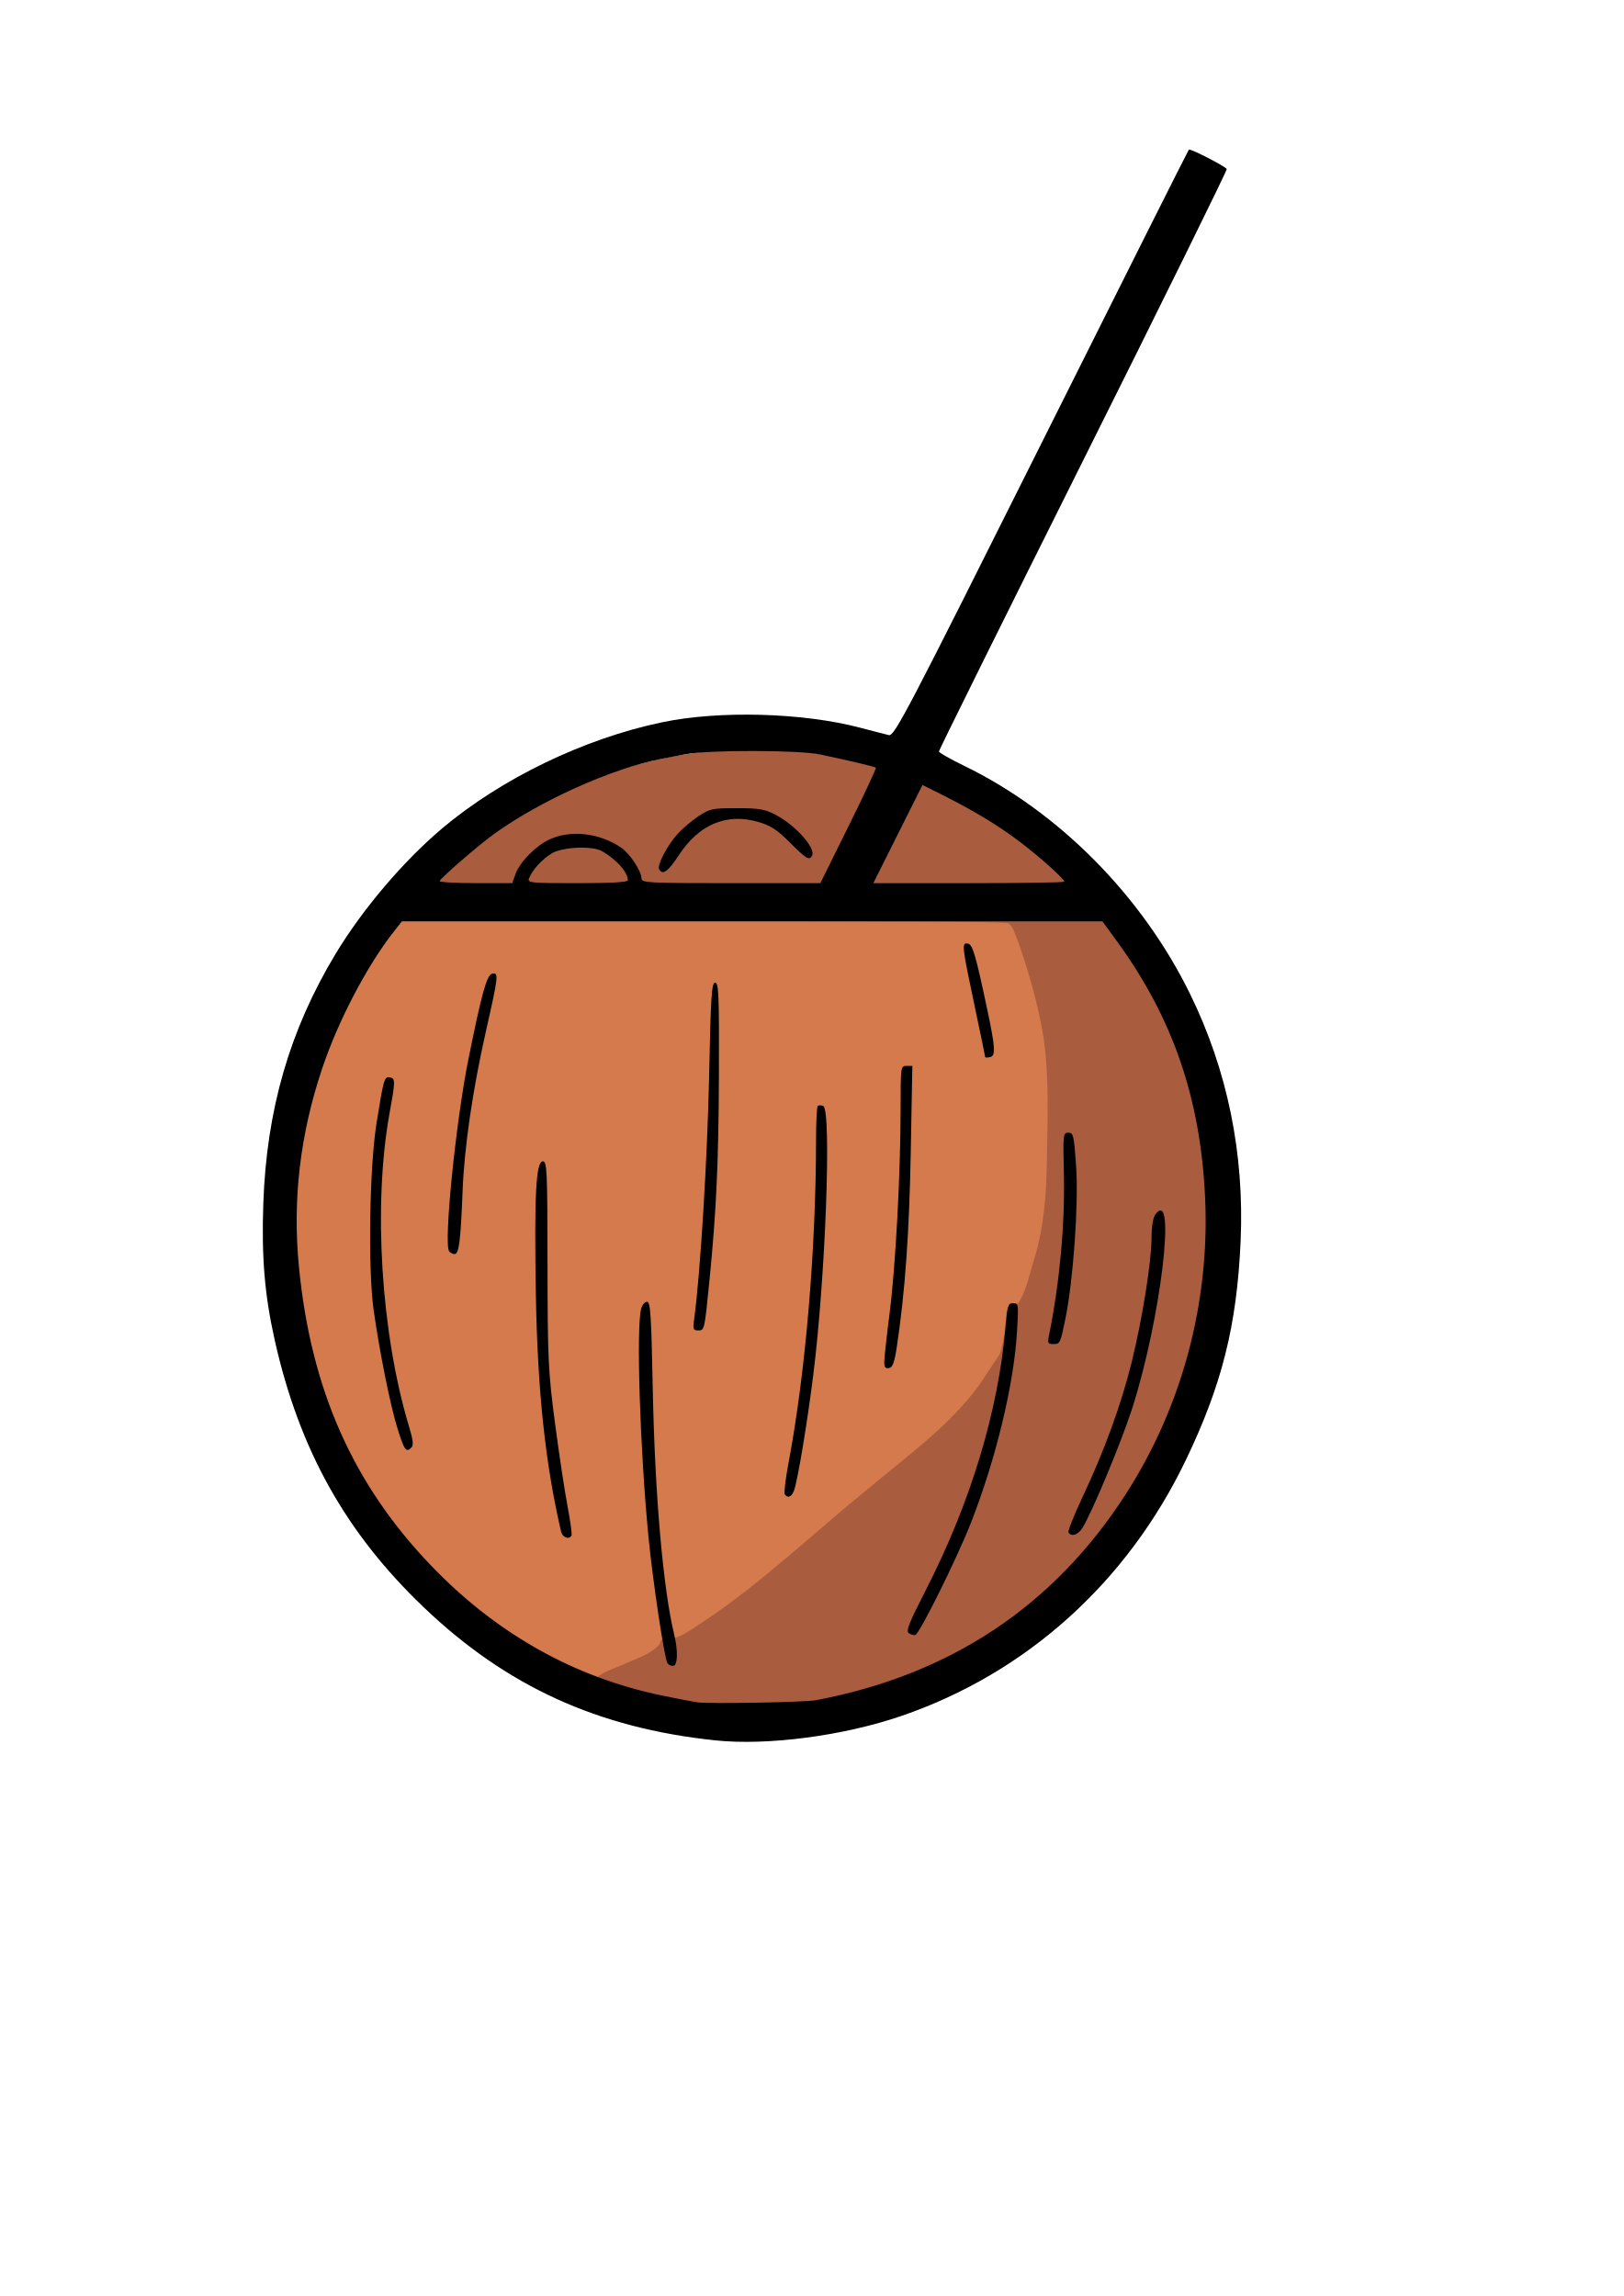
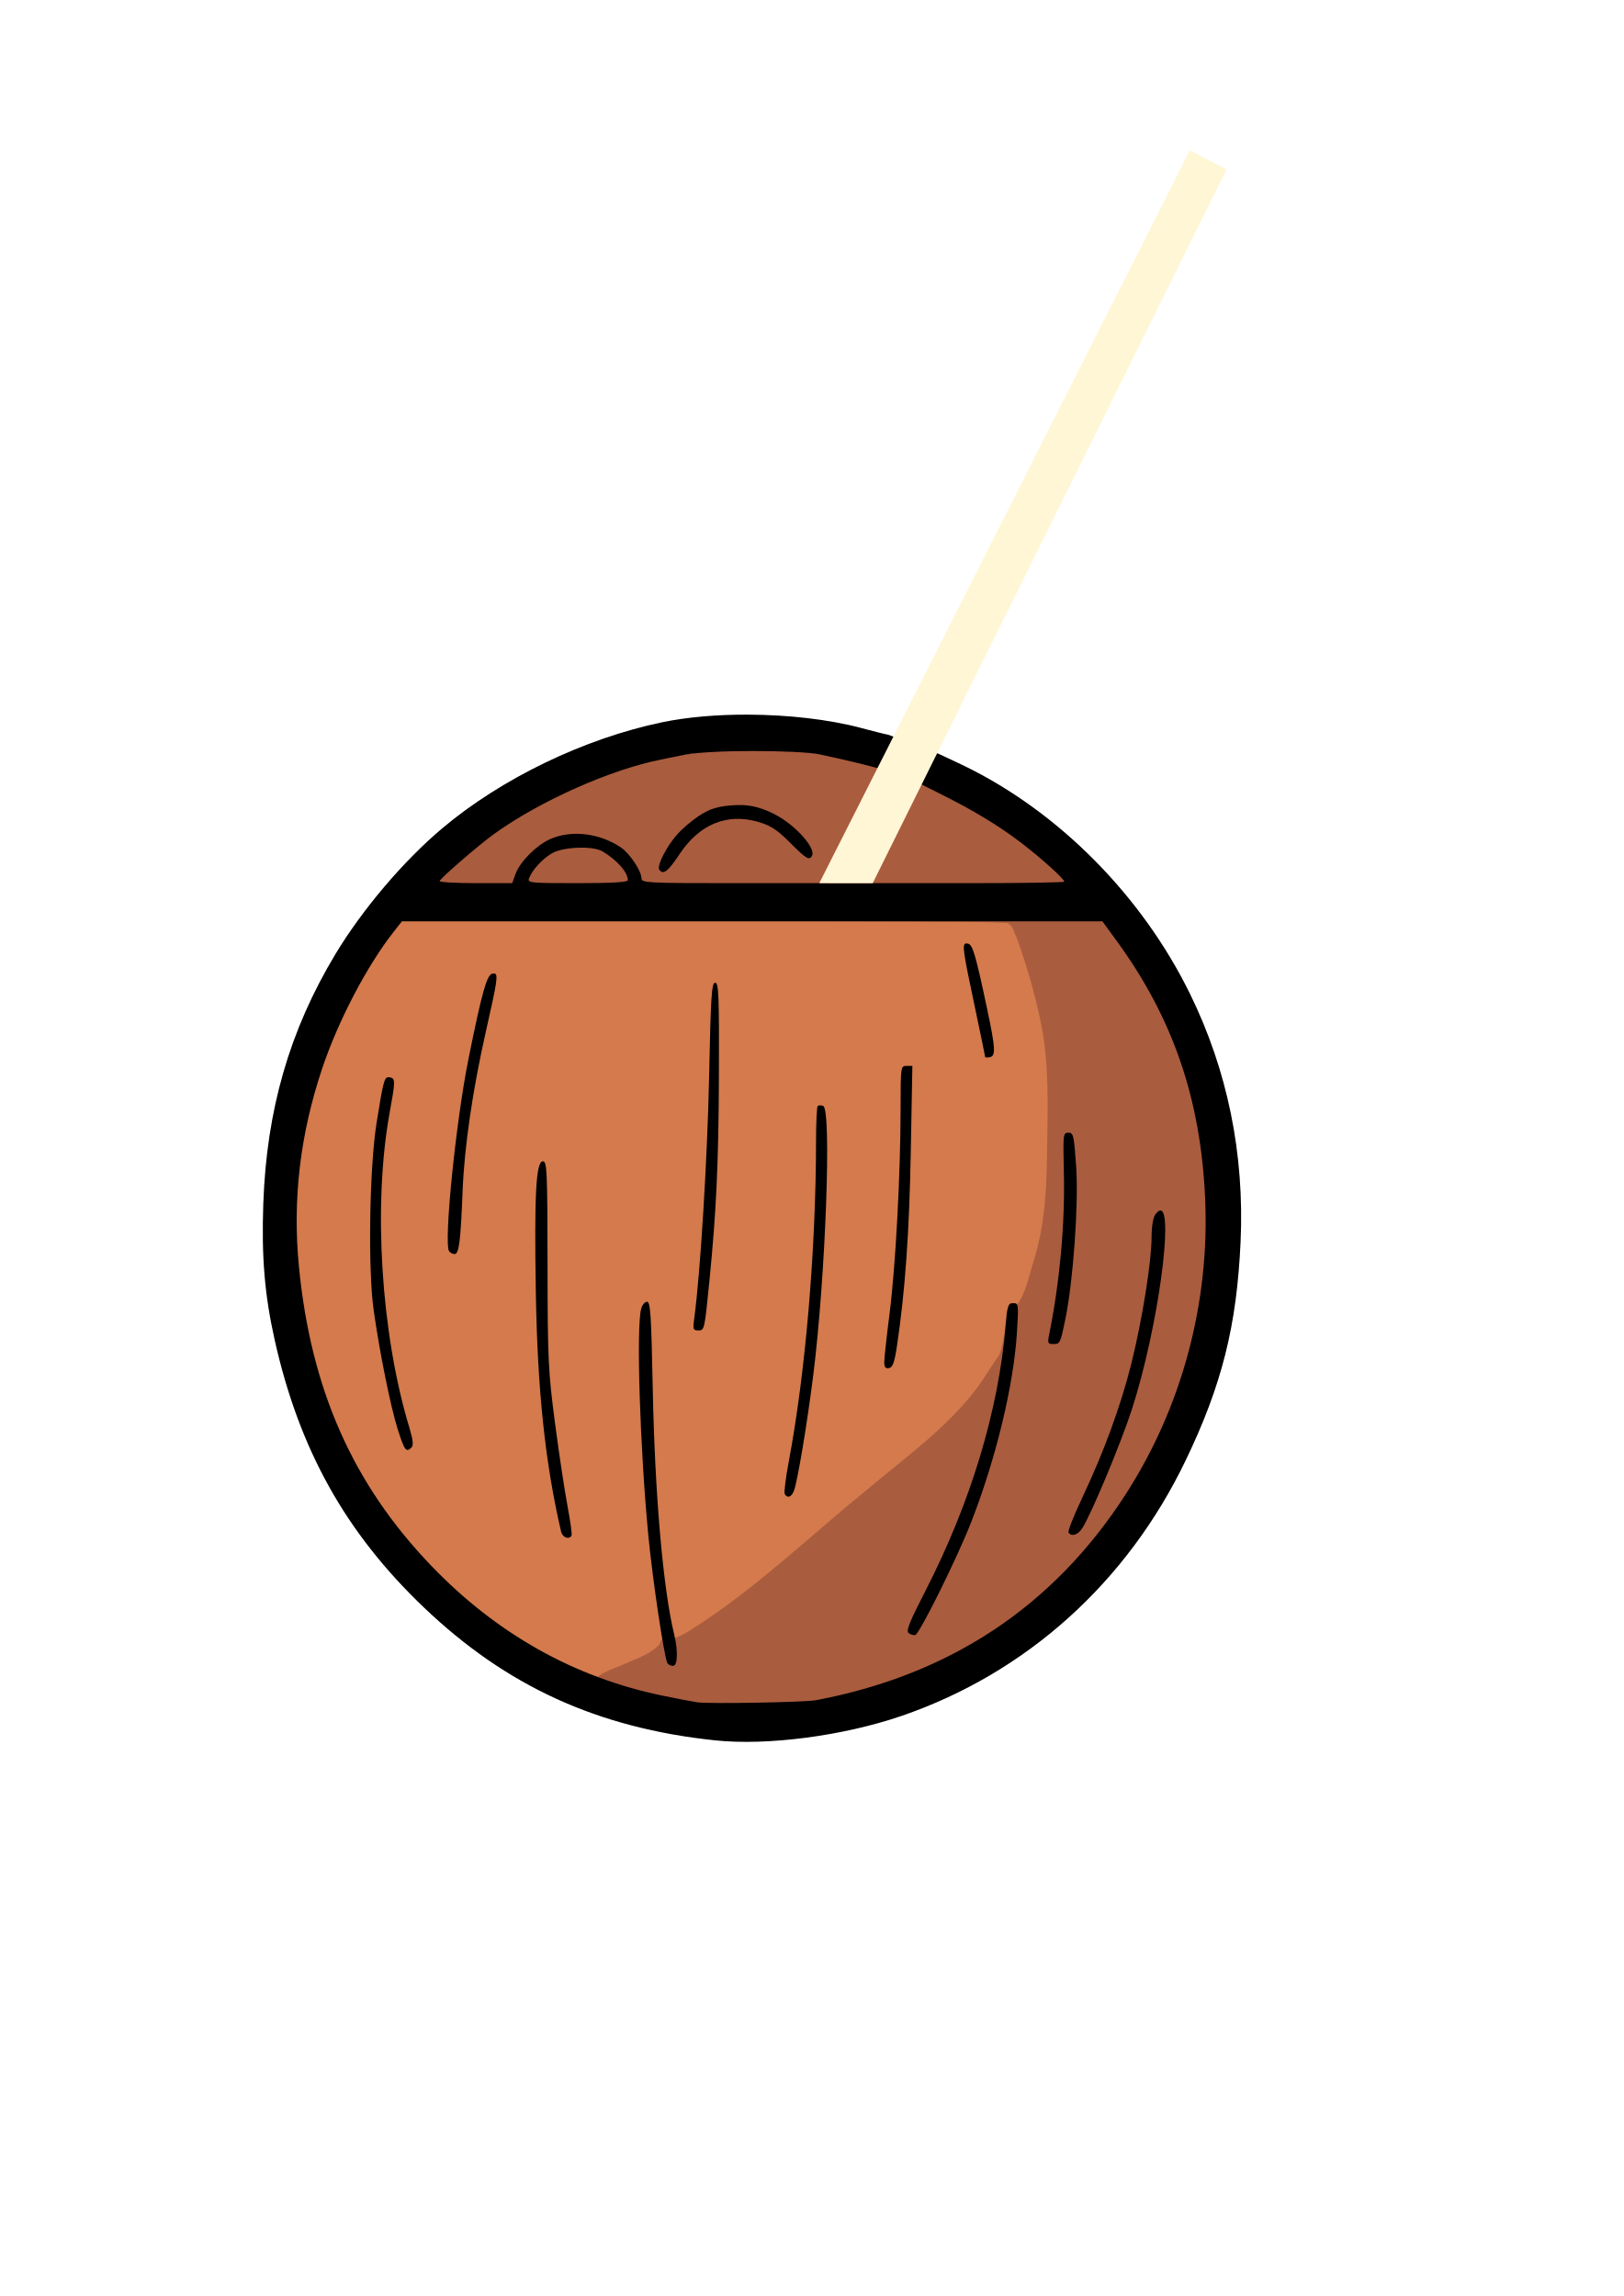
<svg xmlns="http://www.w3.org/2000/svg" width="210mm" height="297mm" viewBox="0 0 210 297" version="1.1" id="svg15350" xml:space="preserve">
  <defs id="defs15347" />
  <g id="layer1">
-     <g id="g20714" transform="translate(-264.3703,16.8385)">
-       <ellipse style="fill:#aa5c3e;fill-opacity:1;stroke:none;stroke-width:1.983;stroke-linecap:round" id="ellipse18294" cx="361.867" cy="142.344" rx="59.446" ry="62.295" />
-       <path id="path17737" style="fill:#d47a4c;fill-opacity:1;stroke:none;stroke-width:2.378;stroke-linecap:round" d="m 315.607,102.514 c -2.956,4.045 -5.583,8.338 -7.632,12.915 -2.399,5.371 -4.338,11.015 -5.105,16.867 -0.573,5.618 -0.605,11.295 -0.188,16.926 0.49,5.032 1.702,9.983 3.356,14.755 3.46,9.841 9.568,18.697 17.367,25.604 4.521,3.864 9.451,7.338 14.908,9.752 1.037,0.345 2.101,1.033 3.242,0.818 1.029,-0.834 2.388,-1.2 3.595,-1.754 1.504,-0.672 3.178,-1.184 4.368,-2.373 0.331,-0.276 0.204,-0.93 0.77,-0.801 1.975,0.053 3.542,-1.359 5.131,-2.333 7.621,-5.103 14.255,-11.502 21.355,-17.252 4.913,-4.112 10.228,-7.92 14.089,-13.108 0.964,-1.378 1.854,-2.813 2.804,-4.198 0.604,-1.815 0.71,-3.764 0.916,-5.641 0.507,-0.468 1.321,-0.575 1.67,-1.25 0.978,-1.705 1.316,-3.688 1.92,-5.541 1.175,-3.891 1.505,-7.965 1.585,-12.01 0.069,-5.553 0.37,-11.151 -0.443,-16.666 -0.73,-4.293 -1.923,-8.504 -3.392,-12.6 -0.334,-0.701 -0.499,-1.663 -1.208,-2.063 -4.193,-0.2 -8.397,-0.137 -12.595,-0.194 -22.119,-0.113 -44.238,-0.062 -66.357,-0.079 -0.053,0.075 -0.105,0.15 -0.158,0.225 z" />
-       <path style="fill:#000000;stroke-width:0.353" d="m 356.862,208.285 c -15.183,-1.595 -26.984,-6.986 -37.697,-17.22 -10.091,-9.639 -16.088,-20.391 -19.258,-34.526 -1.311,-5.847 -1.724,-10.771 -1.483,-17.685 0.423,-12.132 3.399,-22.424 9.333,-32.279 3.486,-5.789 8.818,-12.067 13.829,-16.281 7.667,-6.448 18.327,-11.591 28.399,-13.699 7.455,-1.56 18.305,-1.253 25.755,0.73 1.551,0.413 3.168,0.83 3.594,0.927 0.713,0.162 2.285,-2.844 19.706,-37.696 10.412,-20.83 19.002,-37.948 19.089,-38.04 0.165,-0.175 4.645,2.118 4.902,2.509 0.082,0.124 -8.264,17.064 -18.546,37.645 -10.282,20.58 -18.688,37.545 -18.68,37.698 0.008,0.153 1.46,0.98 3.226,1.837 12.251,5.943 23.002,16.787 29.235,29.486 4.857,9.896 7.07,20.733 6.555,32.103 -0.491,10.85 -2.409,18.497 -7.076,28.222 -7.6,15.838 -20.642,27.576 -36.789,33.112 -7.535,2.583 -17.335,3.868 -24.094,3.157 z M 369.915,203.09 c 17.335,-3.282 30.677,-12.139 39.991,-26.549 7.309,-11.307 10.944,-24.819 10.329,-38.392 -0.583,-12.857 -4.168,-23.297 -11.42,-33.249 l -1.864,-2.558 h -45.3 -45.3 l -1.043,1.323 c -3.472,4.405 -7.213,11.557 -9.281,17.742 -2.853,8.533 -3.838,16.944 -2.997,25.599 1.54,15.848 6.96,28.111 17.095,38.675 8.439,8.796 18.481,14.447 29.87,16.809 1.933,0.401 3.99,0.796 4.572,0.877 1.557,0.219 13.906,-0.004 15.346,-0.277 z m -19.223,-4.788 c -0.4,-0.647 -1.91,-10.727 -2.459,-16.409 -1.097,-11.366 -1.595,-27.077 -0.933,-29.457 0.135,-0.485 0.476,-0.882 0.759,-0.882 0.434,0 0.548,1.747 0.736,11.289 0.269,13.625 1.333,25.831 2.77,31.75 0.524,2.159 0.454,4.057 -0.149,4.057 -0.28,0 -0.605,-0.157 -0.723,-0.348 z m 31.235,-3.867 c -0.42,-0.265 -0.032,-1.26 2.165,-5.551 5.834,-11.394 9.409,-23.228 10.344,-34.243 0.222,-2.617 0.32,-2.91 0.97,-2.91 0.697,0 0.714,0.131 0.493,3.749 -0.419,6.854 -2.724,16.406 -5.949,24.65 -1.799,4.6 -6.636,14.353 -7.207,14.533 -0.168,0.053 -0.535,-0.05 -0.816,-0.228 z m -44.991,-13.159 c -2.057,-8.866 -3.053,-18.274 -3.263,-30.832 -0.213,-12.75 0.016,-17.057 0.907,-17.057 0.535,-1e-5 0.587,1.151 0.603,13.317 0.016,12.376 0.085,13.828 0.968,20.549 0.523,3.978 1.253,8.819 1.623,10.76 0.37,1.94 0.6,3.647 0.511,3.792 -0.341,0.556 -1.173,0.23 -1.349,-0.529 z m 65.63,0.12 c -0.109,-0.177 0.689,-2.201 1.775,-4.498 2.822,-5.973 4.997,-11.922 6.362,-17.403 1.402,-5.633 2.604,-13.159 2.604,-16.313 0,-1.333 0.194,-2.518 0.476,-2.903 2.785,-3.809 0.734,13.438 -2.978,25.052 -1.389,4.345 -5.314,13.755 -6.48,15.534 -0.567,0.865 -1.396,1.115 -1.757,0.531 z m -36.701,-4.958 c -0.116,-0.187 0.113,-2.052 0.507,-4.145 2.174,-11.532 3.528,-27.44 3.539,-41.582 0.002,-2.345 0.098,-4.358 0.214,-4.474 0.116,-0.116 0.433,-0.125 0.706,-0.021 1.114,0.427 0.313,22.149 -1.285,34.863 -0.787,6.261 -2.026,13.682 -2.488,14.905 -0.314,0.832 -0.835,1.03 -1.192,0.454 z m -50.069,-8.442 c -0.915,-2.897 -2.329,-9.91 -3.102,-15.383 -0.745,-5.276 -0.54,-18.447 0.376,-24.165 0.926,-5.786 1.01,-6.069 1.753,-5.918 0.687,0.14 0.683,0.498 -0.05,4.507 -2.184,11.948 -1.145,28.629 2.542,40.805 0.473,1.562 0.551,2.283 0.277,2.558 -0.694,0.694 -0.908,0.409 -1.796,-2.403 z m 62.938,-8.641 c 0,-0.492 0.31,-3.321 0.689,-6.288 0.773,-6.049 1.422,-18.095 1.425,-26.472 0.002,-5.452 0.017,-5.556 0.762,-5.556 h 0.759 l -0.208,11.201 c -0.193,10.394 -0.729,17.935 -1.774,24.954 -0.327,2.198 -0.555,2.844 -1.036,2.936 -0.456,0.088 -0.617,-0.114 -0.617,-0.775 z m 21.311,-3.479 c 1.392,-6.863 2.078,-14.4 1.918,-21.078 -0.118,-4.921 -0.095,-5.115 0.583,-5.115 0.652,0 0.729,0.336 1.007,4.41 0.33,4.826 -0.378,14.756 -1.408,19.753 -0.646,3.133 -0.669,3.178 -1.604,3.178 -0.635,0 -0.699,-0.148 -0.496,-1.147 z m -45.876,-2.261 c 0.771,-5.624 1.698,-20.729 1.913,-31.165 0.216,-10.472 0.325,-12.171 0.78,-12.171 0.461,0 0.524,1.55 0.488,12.001 -0.039,11.134 -0.335,17.573 -1.217,26.452 -0.647,6.516 -0.649,6.526 -1.457,6.526 -0.668,0 -0.712,-0.143 -0.507,-1.644 z m -31.723,-8.618 c -0.697,-1.127 0.885,-16.78 2.51,-24.839 1.738,-8.621 2.379,-10.913 3.089,-11.05 0.837,-0.161 0.787,0.299 -0.805,7.339 -1.741,7.701 -2.819,15.075 -3.043,20.82 -0.251,6.442 -0.463,8.114 -1.03,8.114 -0.266,0 -0.59,-0.173 -0.72,-0.384 z m 69.34,-25.106 c 0,-0.078 -0.634,-3.146 -1.409,-6.817 -1.606,-7.607 -1.648,-8.007 -0.821,-7.847 0.616,0.119 0.987,1.388 2.511,8.581 1.044,4.927 1.1,5.947 0.337,6.101 -0.34,0.069 -0.617,0.061 -0.617,-0.017 z M 331.043,96.217 c 0.567,-1.569 2.658,-3.682 4.447,-4.495 2.722,-1.236 6.414,-0.81 9.18,1.06 1.152,0.779 2.662,3.047 2.664,4.003 0.002,0.575 0.789,0.617 11.569,0.617 h 11.568 l 3.665,-7.404 c 2.016,-4.072 3.597,-7.463 3.514,-7.536 -0.156,-0.136 -3.477,-0.922 -7.207,-1.706 -2.791,-0.587 -14.447,-0.603 -17.462,-0.024 -1.261,0.242 -2.674,0.515 -3.139,0.607 -6.441,1.272 -15.558,5.371 -21.569,9.696 -1.998,1.438 -7.042,5.806 -7.042,6.099 0,0.147 2.111,0.267 4.692,0.267 h 4.692 z M 349.624,95.63 c -0.316,-0.511 1.032,-3.105 2.39,-4.603 0.629,-0.693 1.846,-1.725 2.705,-2.293 1.453,-0.961 1.796,-1.032 4.939,-1.032 2.852,0 3.625,0.128 4.965,0.825 2.651,1.377 5.343,4.41 4.756,5.359 -0.371,0.6 -0.717,0.388 -2.848,-1.74 -1.668,-1.666 -2.489,-2.2 -4.106,-2.669 -4.055,-1.176 -7.632,0.311 -10.222,4.25 -1.433,2.18 -2.103,2.674 -2.58,1.902 z m -4.051,1.398 c 0,-1.04 -1.423,-2.649 -3.322,-3.757 -1.255,-0.732 -5.14,-0.561 -6.531,0.287 -1.266,0.772 -2.493,2.117 -2.923,3.206 -0.239,0.604 0.111,0.64 6.262,0.64 4.376,0 6.515,-0.123 6.515,-0.376 z m 56.444,0.185 c 0,-0.365 -3.016,-3.08 -5.644,-5.083 -2.821,-2.149 -6.001,-4.078 -10.139,-6.152 l -2.554,-1.28 -3.18,6.353 -3.18,6.353 h 12.349 c 6.792,0 12.349,-0.086 12.349,-0.191 z" id="path17590" />
-     </g>
+     <ellipse style="fill:#aa5c3e;fill-opacity:1;stroke:none;stroke-width:1.983;stroke-linecap:round" id="ellipse18294" cx="97.497" cy="159.182" rx="59.446" ry="62.295" />
+     <path id="path17737" style="fill:#d47a4c;fill-opacity:1;stroke:none;stroke-width:2.378;stroke-linecap:round" d="m 51.237,119.352 c -2.956,4.045 -5.583,8.338 -7.632,12.915 -2.399,5.371 -4.338,11.015 -5.105,16.867 -0.573,5.618 -0.605,11.295 -0.188,16.926 0.49,5.032 1.702,9.983 3.356,14.755 3.46,9.841 9.568,18.697 17.367,25.604 4.521,3.864 9.451,7.338 14.908,9.752 1.037,0.345 2.101,1.033 3.242,0.818 1.029,-0.834 2.388,-1.2 3.595,-1.754 1.504,-0.672 3.178,-1.184 4.368,-2.373 0.331,-0.276 0.204,-0.93 0.77,-0.801 1.975,0.053 3.542,-1.359 5.131,-2.333 7.621,-5.103 14.255,-11.502 21.355,-17.252 4.913,-4.112 10.228,-7.92 14.089,-13.108 0.964,-1.378 1.854,-2.813 2.804,-4.198 0.604,-1.815 0.71,-3.764 0.916,-5.641 0.507,-0.468 1.321,-0.575 1.67,-1.25 0.978,-1.705 1.316,-3.688 1.92,-5.541 1.175,-3.891 1.505,-7.965 1.585,-12.01 0.069,-5.553 0.37,-11.151 -0.443,-16.666 -0.73,-4.293 -1.923,-8.504 -3.392,-12.6 -0.334,-0.701 -0.499,-1.663 -1.208,-2.063 -4.193,-0.2 -8.397,-0.137 -12.595,-0.194 -22.119,-0.113 -44.238,-0.062 -66.357,-0.079 -0.053,0.075 -0.105,0.15 -0.158,0.225 z" />
+     <path id="path17590" style="fill:#000000;stroke-width:0.353" d="m 96.778,92.442 c -3.992,-0.016 -7.904,0.309 -11.165,0.992 -10.072,2.108 -20.732,7.251 -28.399,13.699 -5.011,4.215 -10.342,10.492 -13.828,16.281 -5.934,9.855 -8.91,20.147 -9.333,32.279 -0.241,6.914 0.172,11.839 1.483,17.686 3.17,14.134 9.167,24.886 19.258,34.526 10.713,10.234 22.515,15.624 37.697,17.22 6.759,0.71 16.559,-0.574 24.094,-3.157 16.147,-5.536 29.189,-17.274 36.789,-33.112 4.667,-9.726 6.584,-17.372 7.076,-28.222 0.515,-11.37 -1.698,-22.207 -6.555,-32.103 -6.233,-12.699 -16.985,-23.543 -29.235,-29.486 -1.472,-0.714 -2.832,-1.325 -3.192,-1.504 -0.316,-0.158 -6.14,-2.381 -6.628,-2.508 -0.534,-0.097 -2.032,-0.484 -3.472,-0.868 -4.191,-1.115 -9.457,-1.701 -14.59,-1.721 z m 0.649,4.705 c 3.64,0.005 7.251,0.156 8.647,0.449 3.73,0.784 6.915,1.619 7.207,1.706 2.703,0.635 3.548,1.058 6.028,2.233 l 2.554,1.28 c 4.138,2.074 7.319,4.004 10.139,6.153 2.629,2.003 5.644,4.718 5.644,5.082 0,0.105 -5.557,0.191 -12.349,0.191 h -12.349 c 0,0 -6.828,0.022 -6.847,0 H 94.534 c -10.781,0 -11.567,-0.042 -11.569,-0.618 -0.003,-0.956 -1.512,-3.224 -2.664,-4.003 -2.766,-1.87 -6.459,-2.296 -9.18,-1.06 -1.789,0.812 -3.88,2.926 -4.447,4.495 l -0.428,1.186 h -4.692 c -2.58,0 -4.692,-0.12 -4.692,-0.267 0,-0.292 5.045,-4.661 7.042,-6.099 6.011,-4.326 15.15,-8.349 21.591,-9.621 0.465,-0.092 1.885,-0.394 3.146,-0.636 1.508,-0.289 5.146,-0.476 8.786,-0.471 z m -2.083,6.99 c -2.458,0.096 -3.542,0.475 -4.995,1.435 -0.859,0.568 -2.076,1.6 -2.705,2.293 -1.358,1.497 -2.706,4.092 -2.39,4.602 0.477,0.772 1.146,0.278 2.58,-1.902 2.59,-3.939 6.167,-5.427 10.222,-4.25 1.616,0.469 2.438,1.003 4.106,2.669 2.13,2.128 2.477,2.34 2.847,1.74 0.587,-0.949 -2.105,-3.982 -4.756,-5.359 -1.341,-0.696 -2.938,-1.304 -4.909,-1.227 z m -19.714,5.518 c 0.94,0.032 1.78,0.18 2.251,0.454 1.899,1.107 3.322,2.716 3.322,3.756 0,0.253 -2.139,0.376 -6.515,0.376 -6.15,0 -6.501,-0.036 -6.262,-0.64 0.431,-1.089 1.658,-2.434 2.923,-3.205 0.869,-0.53 2.713,-0.795 4.28,-0.741 z m -23.648,9.526 h 45.3 45.3 l 1.863,2.558 c 7.251,9.952 10.837,20.392 11.419,33.249 0.615,13.573 -3.02,27.085 -10.329,38.392 -9.314,14.41 -22.655,23.267 -39.991,26.549 -1.44,0.273 -13.789,0.495 -15.346,0.276 -0.582,-0.082 -2.64,-0.476 -4.572,-0.877 -11.389,-2.362 -21.431,-8.013 -29.869,-16.809 -10.135,-10.564 -15.556,-22.828 -17.096,-38.675 -0.841,-8.655 0.144,-17.065 2.997,-25.599 2.068,-6.185 5.809,-13.337 9.281,-17.742 z m 72.937,2.864 c -0.524,0.074 -0.316,1.212 1.089,7.868 0.775,3.671 1.409,6.739 1.409,6.817 0,0.078 0.278,0.086 0.618,0.018 0.763,-0.154 0.706,-1.174 -0.337,-6.101 -1.524,-7.193 -1.895,-8.462 -2.511,-8.581 -0.103,-0.02 -0.193,-0.031 -0.268,-0.021 z m -60.973,3.882 c -0.076,-0.011 -0.167,-4.8e-4 -0.271,0.02 -0.71,0.137 -1.35,2.428 -3.088,11.049 -1.625,8.059 -3.207,23.712 -2.51,24.839 0.131,0.211 0.455,0.384 0.721,0.384 0.566,0 0.778,-1.672 1.029,-8.114 0.224,-5.745 1.301,-13.119 3.043,-20.82 1.393,-6.16 1.606,-7.282 1.076,-7.359 z m 28.546,1.191 c -0.455,0 -0.564,1.699 -0.78,12.171 -0.215,10.436 -1.142,25.541 -1.913,31.165 -0.206,1.501 -0.161,1.643 0.507,1.643 0.808,0 0.81,-0.01 1.457,-6.526 0.882,-8.879 1.178,-15.318 1.216,-26.452 0.036,-10.451 -0.027,-12.001 -0.488,-12.001 z m 24.748,10.76 c -0.745,0 -0.76,0.104 -0.762,5.556 -0.004,8.377 -0.652,20.422 -1.425,26.472 -0.379,2.966 -0.689,5.796 -0.689,6.287 0,0.662 0.161,0.864 0.617,0.776 0.481,-0.093 0.71,-0.738 1.037,-2.936 1.044,-7.02 1.58,-14.561 1.774,-24.955 l 0.209,-11.2 z m -67.037,1.464 c -0.526,0.032 -0.692,0.882 -1.503,5.944 -0.916,5.718 -1.12,18.889 -0.376,24.165 0.772,5.473 2.186,12.486 3.102,15.383 0.888,2.812 1.102,3.097 1.796,2.403 0.274,-0.274 0.196,-0.996 -0.276,-2.557 -3.687,-12.176 -4.726,-28.857 -2.542,-40.805 0.733,-4.009 0.737,-4.368 0.05,-4.507 -0.093,-0.019 -0.175,-0.03 -0.25,-0.026 z m 55.847,3.641 c -0.128,0.004 -0.236,0.035 -0.294,0.093 -0.116,0.116 -0.212,2.129 -0.214,4.474 -0.011,14.142 -1.365,30.05 -3.539,41.581 -0.394,2.092 -0.622,3.957 -0.507,4.145 0.356,0.576 0.877,0.378 1.192,-0.454 0.462,-1.223 1.702,-8.644 2.489,-14.905 1.599,-12.714 2.399,-34.435 1.285,-34.863 -0.136,-0.052 -0.283,-0.076 -0.411,-0.072 z m 32.127,3.538 c -0.679,0 -0.7,0.195 -0.583,5.115 0.16,6.679 -0.526,14.216 -1.918,21.078 -0.203,0.999 -0.139,1.147 0.496,1.147 0.936,0 0.959,-0.045 1.605,-3.178 1.03,-4.997 1.738,-14.927 1.408,-19.753 -0.279,-4.074 -0.356,-4.41 -1.008,-4.41 z m -67.966,3.704 c -0.891,2e-5 -1.121,4.307 -0.907,17.057 0.21,12.558 1.205,21.967 3.262,30.833 0.176,0.759 1.009,1.086 1.35,0.529 0.089,-0.146 -0.141,-1.852 -0.511,-3.793 -0.37,-1.94 -1.1,-6.782 -1.623,-10.76 -0.883,-6.721 -0.951,-8.173 -0.968,-20.549 -0.016,-12.167 -0.068,-13.318 -0.603,-13.318 z m 79.86,6.355 c -0.179,0.009 -0.397,0.181 -0.658,0.538 -0.281,0.385 -0.475,1.57 -0.475,2.903 0,3.153 -1.202,10.68 -2.604,16.313 -1.364,5.48 -3.539,11.43 -6.361,17.403 -1.085,2.297 -1.884,4.321 -1.775,4.498 0.361,0.585 1.191,0.335 1.758,-0.53 1.166,-1.779 5.091,-11.189 6.48,-15.534 3.365,-10.525 5.364,-25.676 3.636,-25.59 z m -66.382,11.813 c -0.282,0 -0.624,0.397 -0.759,0.882 -0.662,2.38 -0.164,18.091 0.933,29.457 0.548,5.682 2.059,15.762 2.459,16.409 0.118,0.191 0.444,0.348 0.723,0.348 0.603,0 0.673,-1.898 0.149,-4.057 -1.436,-5.919 -2.501,-18.125 -2.77,-31.75 -0.188,-9.542 -0.302,-11.289 -0.736,-11.289 z m 47.347,0.177 c -0.65,0 -0.748,0.293 -0.97,2.91 -0.935,11.015 -4.51,22.848 -10.344,34.243 -2.197,4.29 -2.585,5.285 -2.165,5.551 0.281,0.178 0.649,0.28 0.816,0.227 0.571,-0.18 5.408,-9.933 7.207,-14.533 3.224,-8.243 5.529,-17.795 5.948,-24.65 0.221,-3.618 0.204,-3.749 -0.493,-3.749 z" />
+     <path style="fill:#fff6d5;stroke-width:2;stroke-linecap:round" d="m 153.887,19.451 4.754,2.466 -45.77,92.329 c -2.303,0.009 -4.606,8.7e-4 -6.909,-0.005 z" id="path14385" />
  </g>
</svg>
